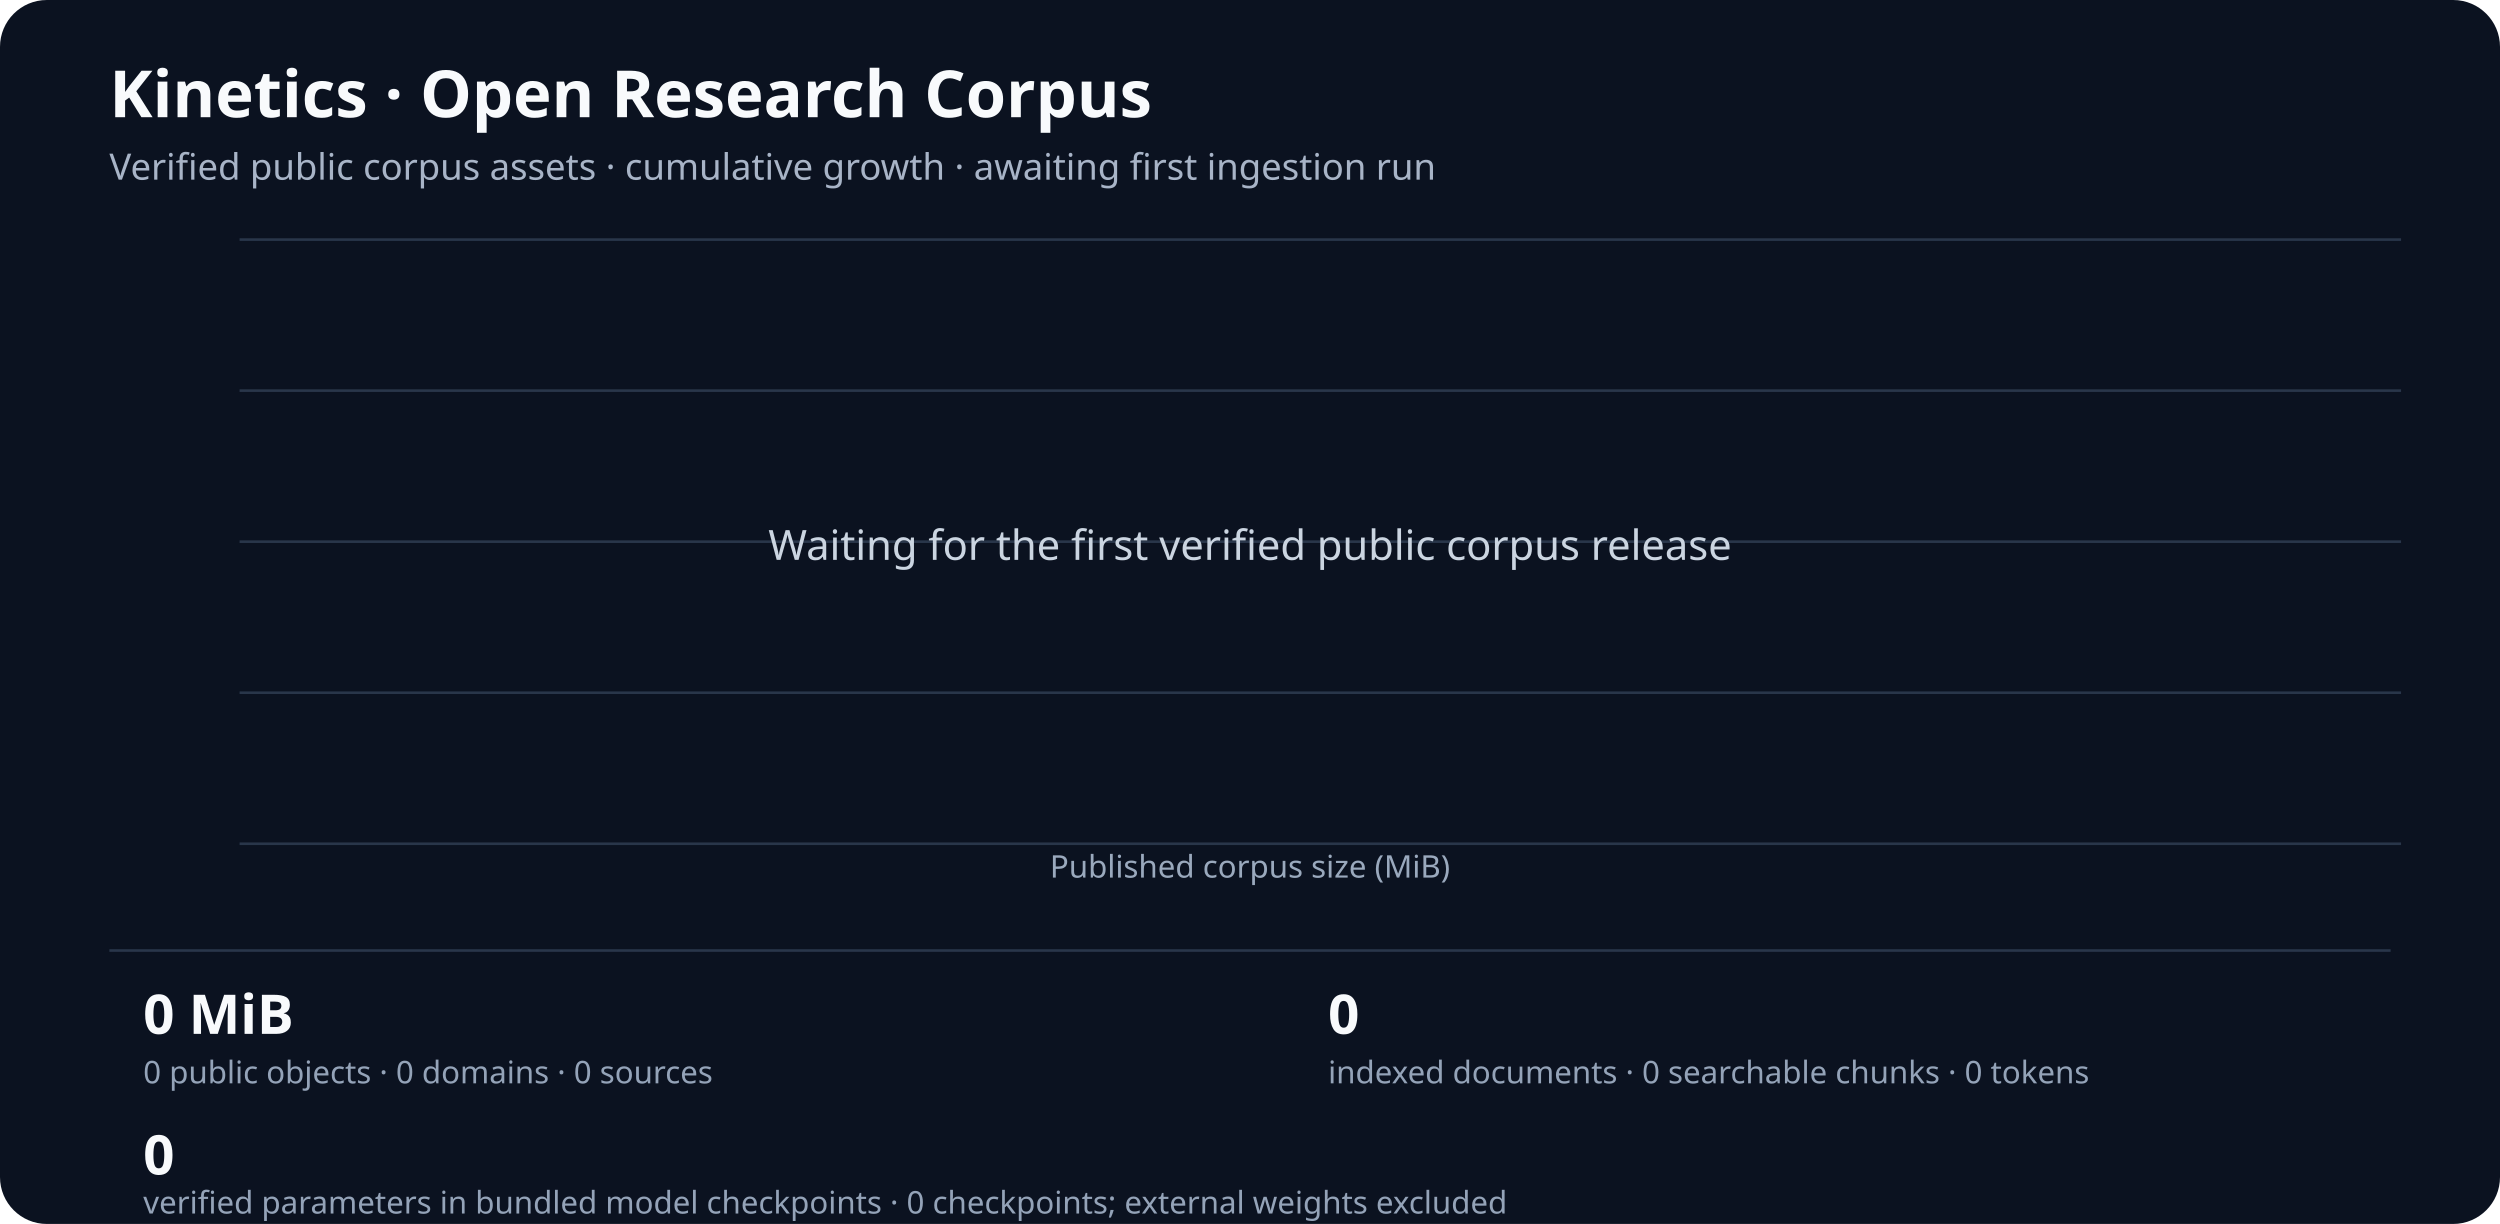
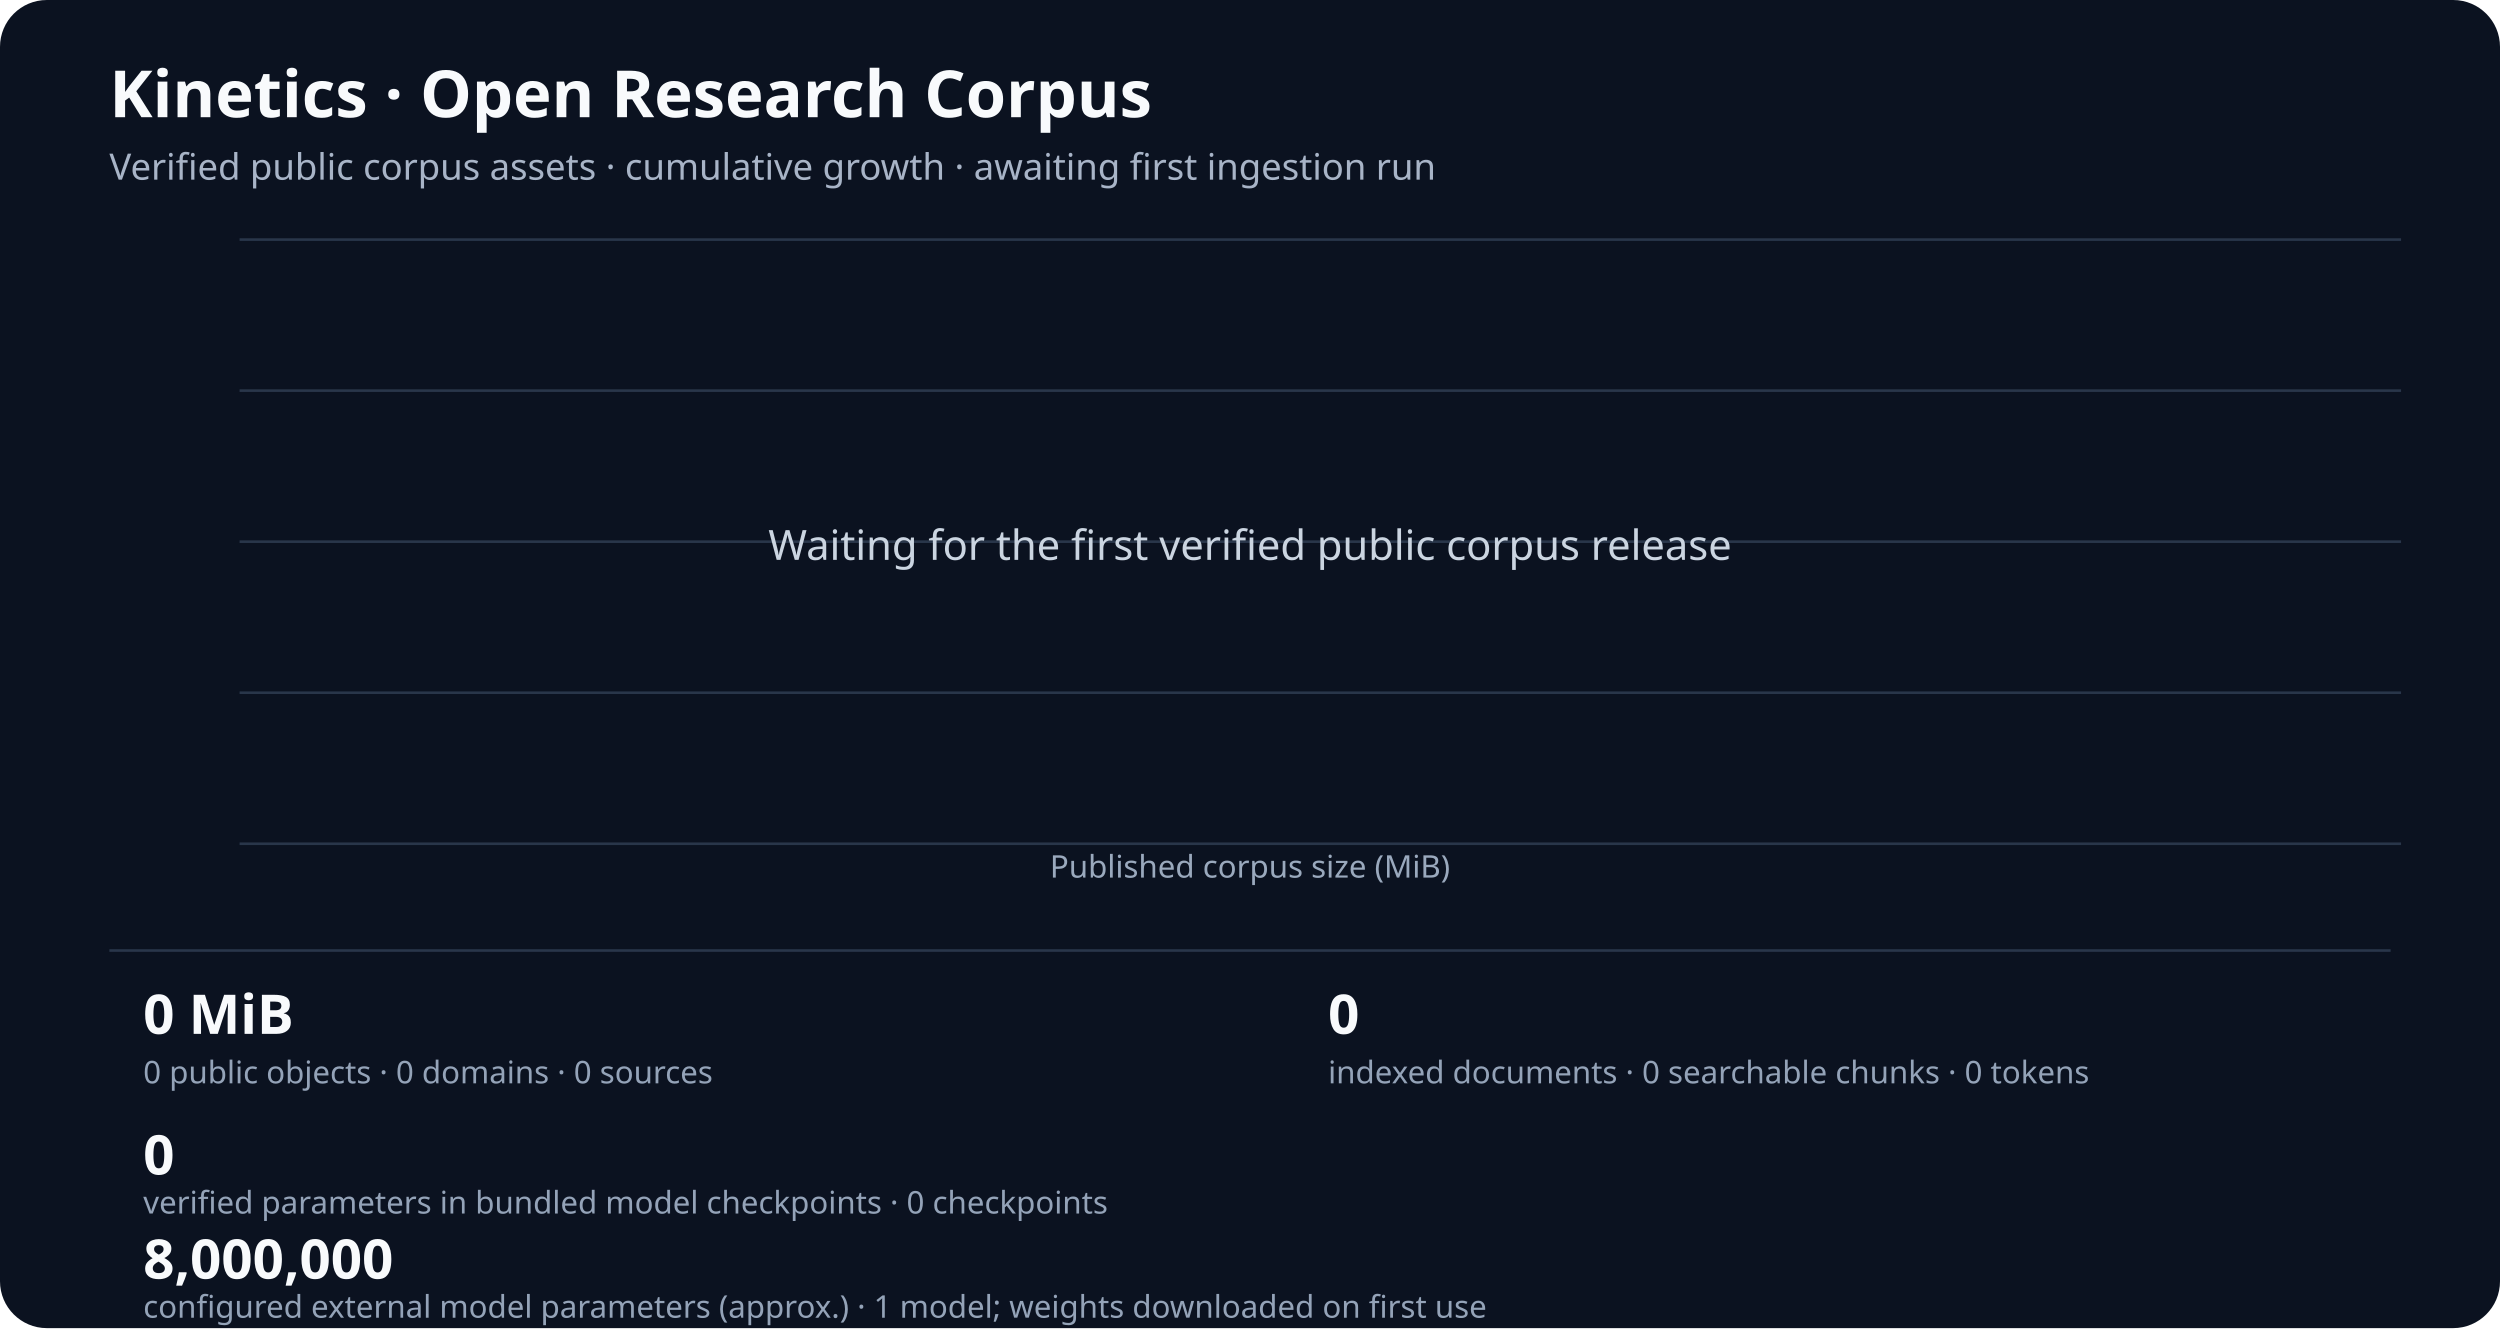
- <svg xmlns="http://www.w3.org/2000/svg" width="960" height="470" viewBox="0 0 960 470" role="img" aria-labelledby="title desc">
+ <svg xmlns="http://www.w3.org/2000/svg" width="960" height="510" viewBox="0 0 960 510" role="img" aria-labelledby="title desc">
  <style>
.bg{fill:#0b1220}.title{fill:#f8fafc;font:700 25px sans-serif}.subtitle{fill:#a8b4c7;font:14px sans-serif}.grid{stroke:#29364a;stroke-width:1}.axis{fill:#9aa9bd;font:12px sans-serif}.empty{fill:#cbd5e1;font:16px sans-serif}.metric{fill:#f8fafc;font:700 21px sans-serif}.metric-label{fill:#94a3b8;font:12px sans-serif}
</style>
  <rect class="bg" width="100%" height="100%" rx="18" />
  <text x="42" y="45" class="title">Kinetics · Open Research Corpus</text>
  <text x="42" y="69" class="subtitle">Verified public corpus assets · cumulative growth · awaiting first ingestion run</text>
  <line x1="92" y1="92" x2="922" y2="92" class="grid" />
  <line x1="92" y1="150" x2="922" y2="150" class="grid" />
  <line x1="92" y1="208" x2="922" y2="208" class="grid" />
  <line x1="92" y1="266" x2="922" y2="266" class="grid" />
  <line x1="92" y1="324" x2="922" y2="324" class="grid" />
  <text x="480" y="215" text-anchor="middle" class="empty">Waiting for the first verified public corpus release</text>
  <text x="480" y="337" text-anchor="middle" class="axis">Published corpus size (MiB)</text>
  <line x1="42" y1="365" x2="918" y2="365" class="grid" />
  <text x="55" y="397" class="metric">0 MiB</text>
  <text x="55" y="416" class="metric-label">0 public objects · 0 domains · 0 sources</text>
  <text x="510" y="397" class="metric">0</text>
  <text x="510" y="416" class="metric-label">indexed documents · 0 searchable chunks · 0 tokens</text>
  <text x="55" y="451" class="metric">0</text>
-   <text x="55" y="466" class="metric-label">verified parameters in bundled model checkpoints · 0 checkpoints; external weights excluded</text>
+   <text x="55" y="466" class="metric-label">verified parameters in bundled model checkpoints · 0 checkpoints</text>
+   <text x="55" y="491" class="metric">8,000,000</text>
+   <text x="55" y="506" class="metric-label">configured external model parameters (approx.) · 1 model; weights downloaded on first use</text>
</svg>
